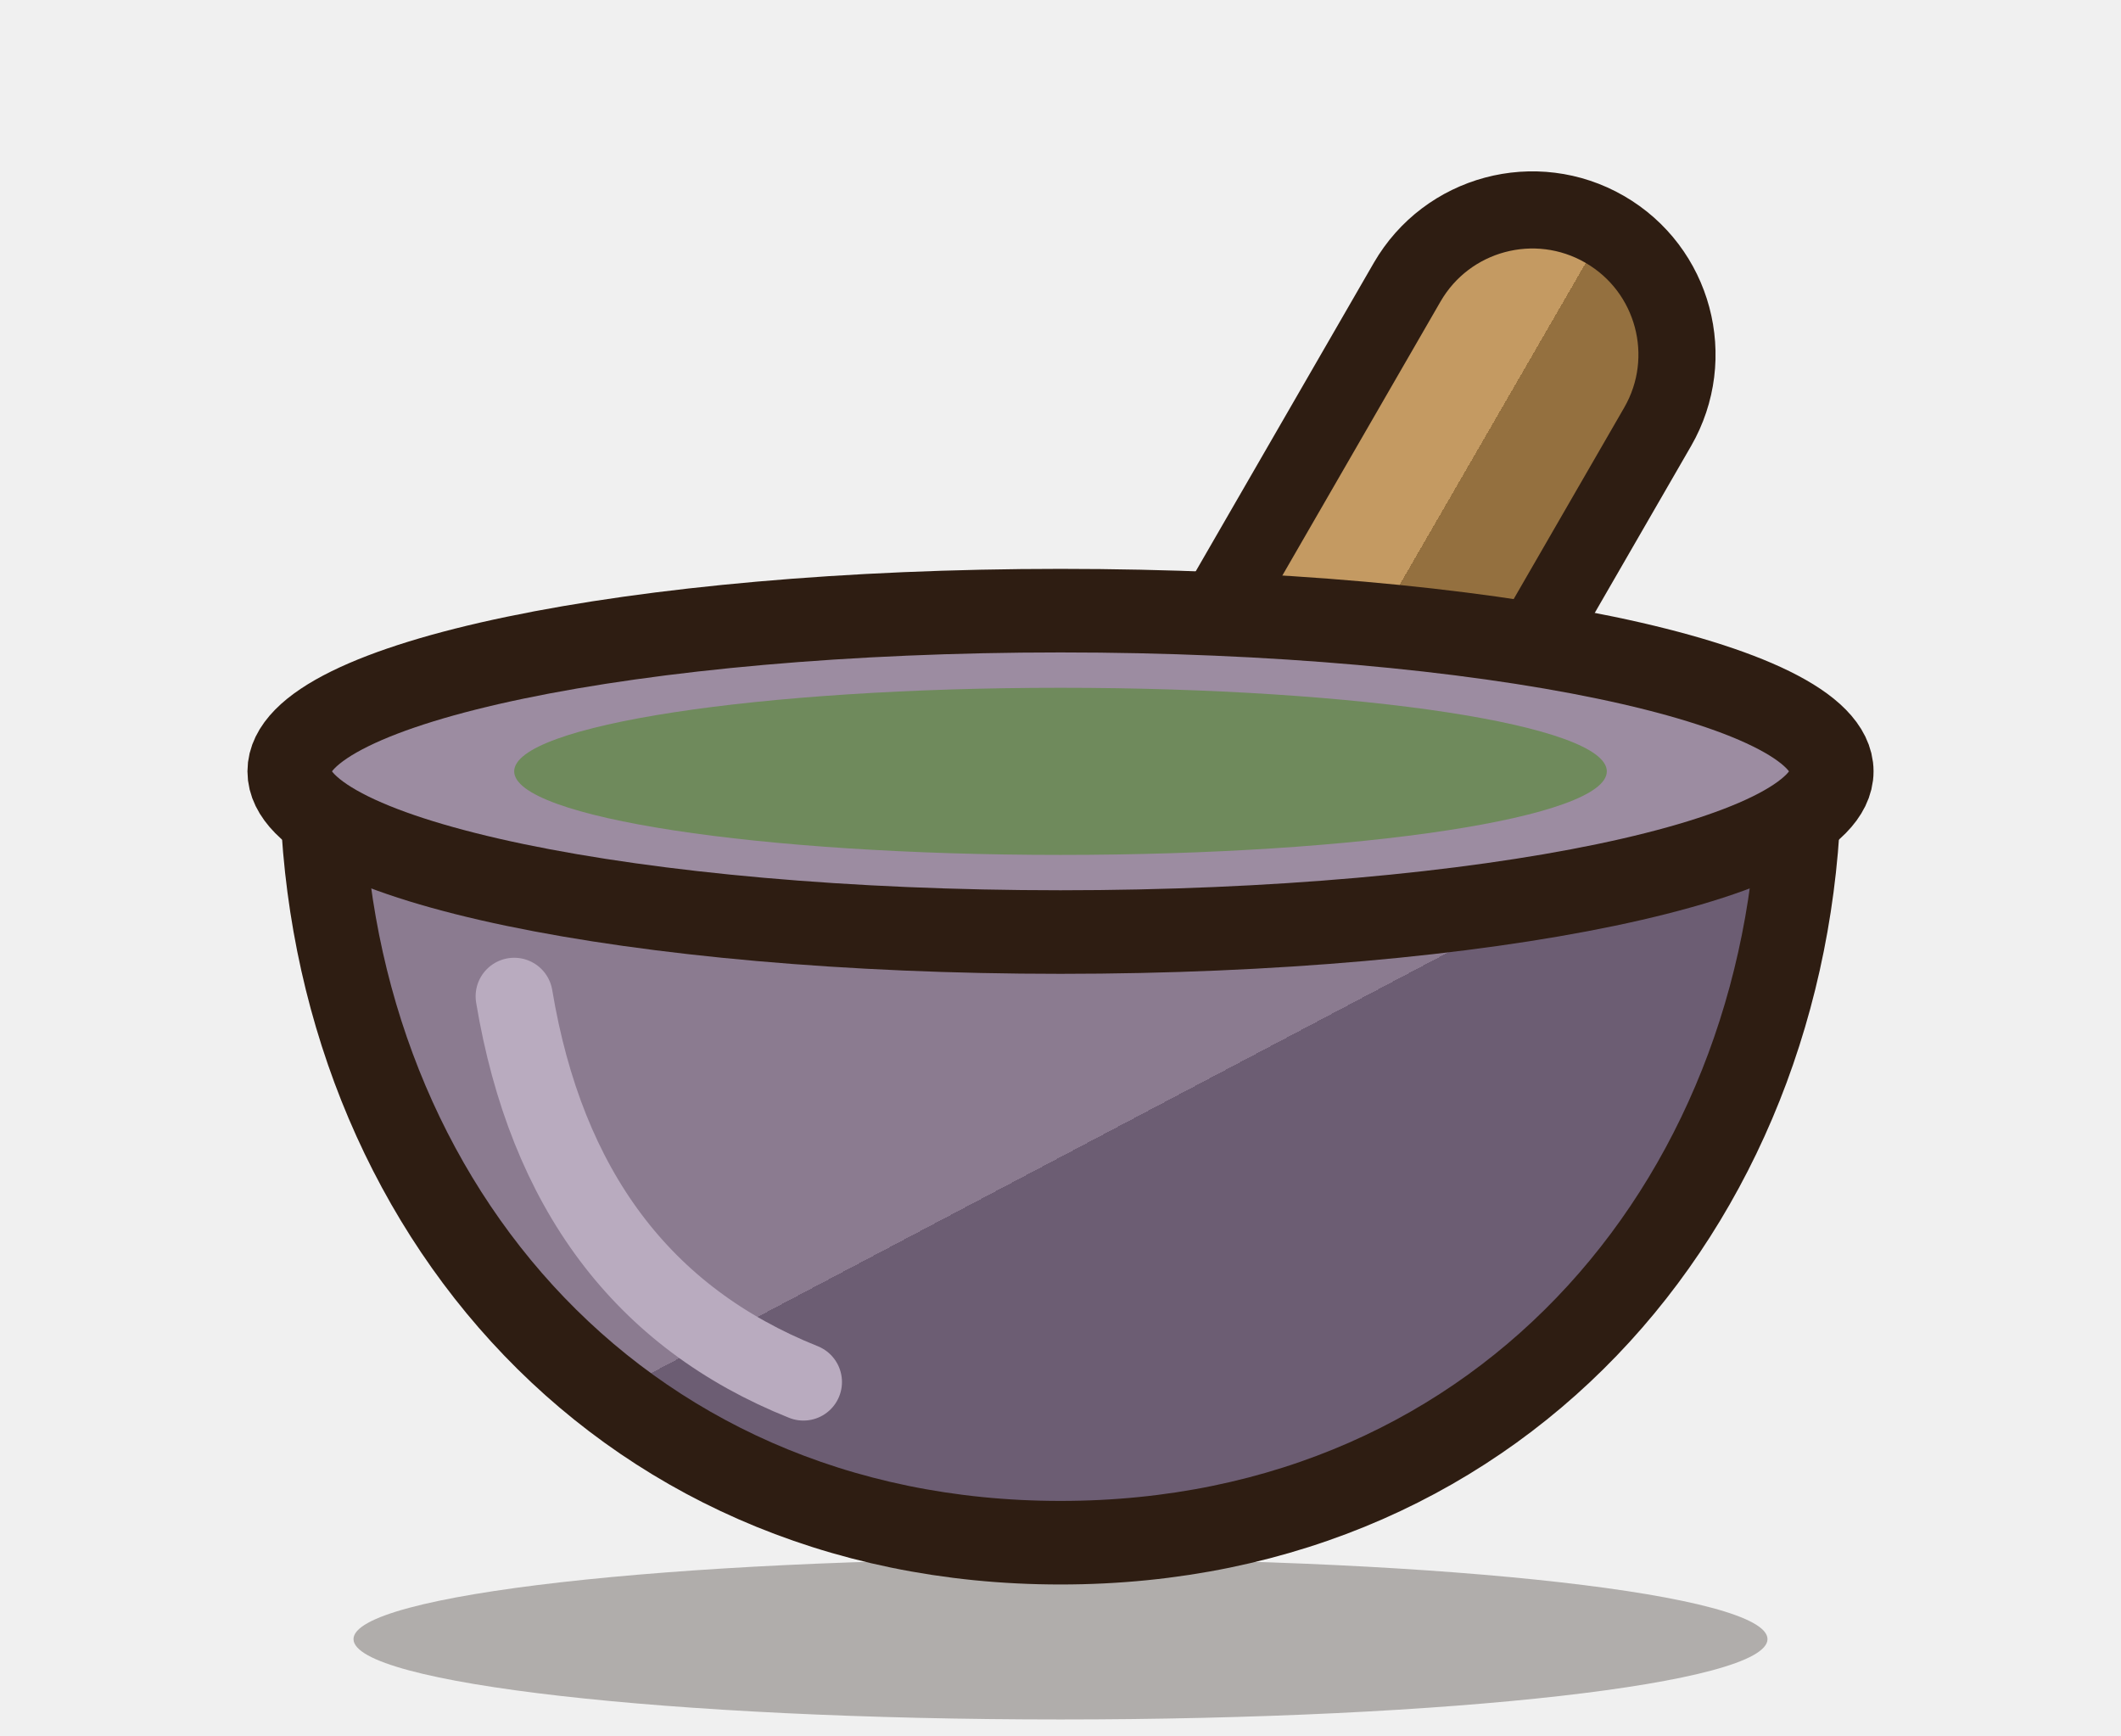
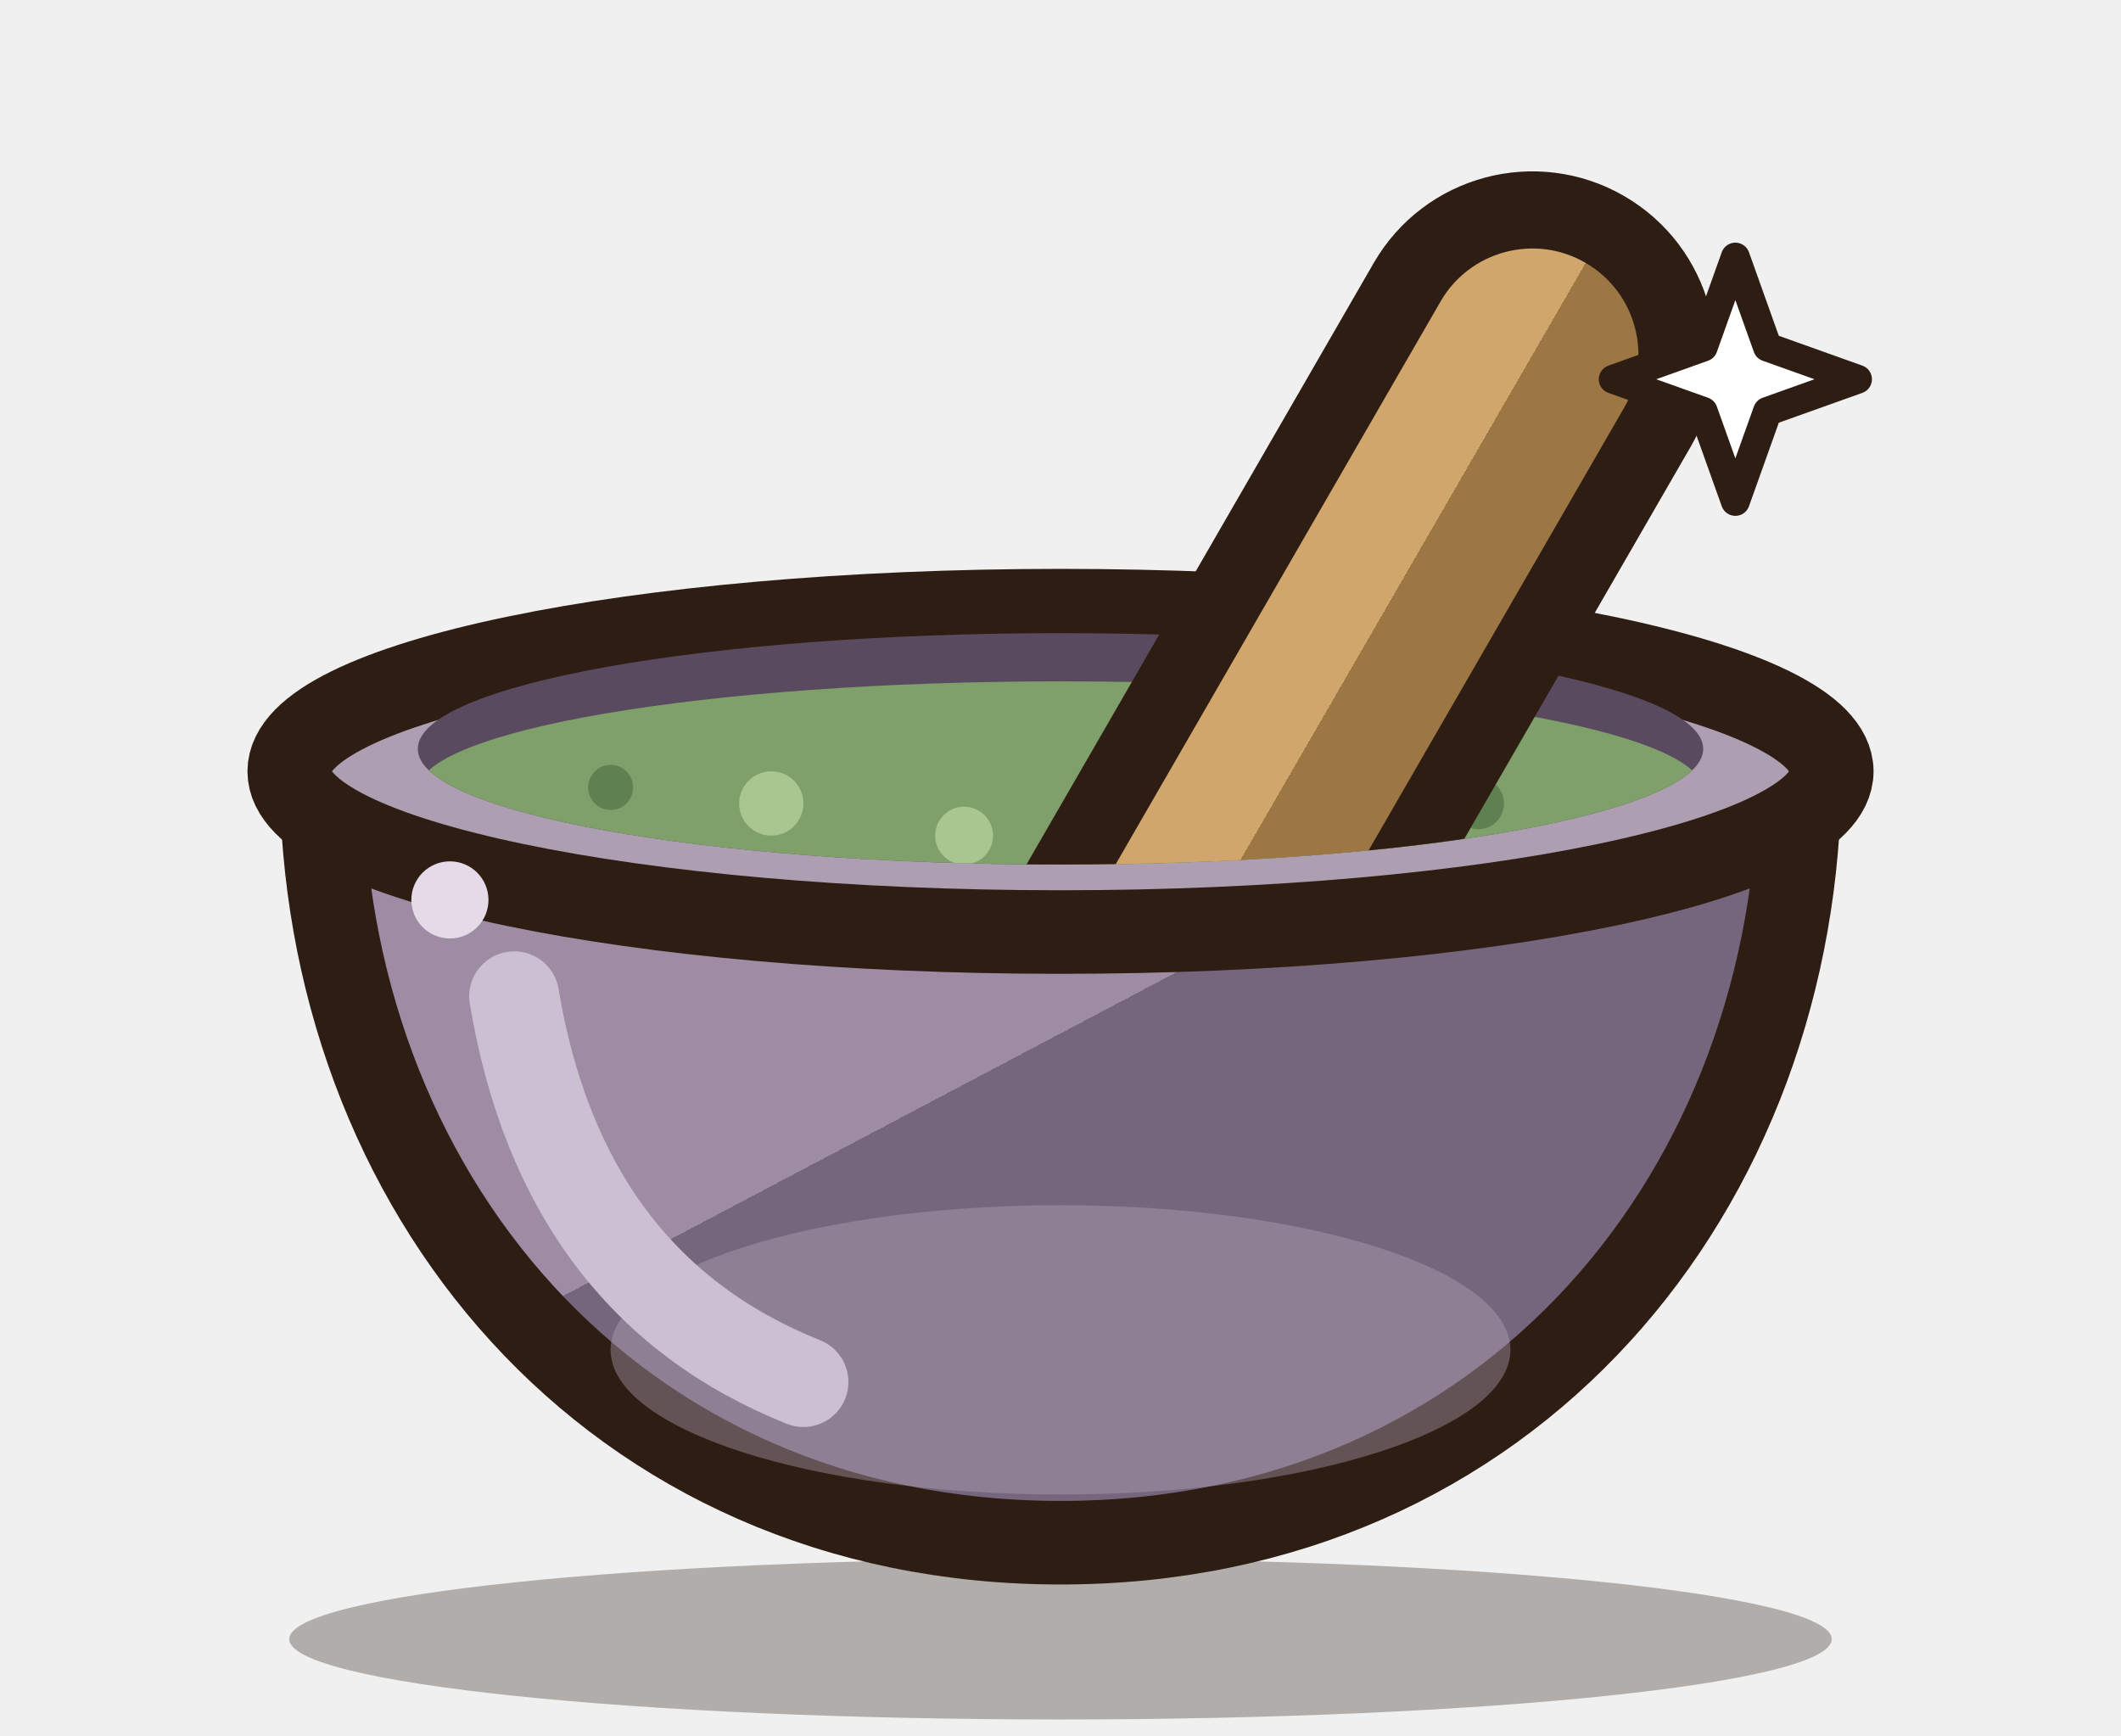
<svg xmlns="http://www.w3.org/2000/svg" viewBox="0 0 66 54">
+   <style>.spark { transform-box: fill-box; transform-origin: center; animation: twinkle 3.2s ease-in-out infinite; } @keyframes twinkle { 0%, 100% { transform: scale(.7); opacity: .7; } 50% { transform: scale(1.1); opacity: 1; } } @media (prefers-reduced-motion: reduce) { .spark { animation: none; } }</style>
  <defs>
    <linearGradient id="bowl" x1="0" y1="0" x2="1" y2="1">
-       <stop offset="0" stop-color="#8b7b90" />
-       <stop offset=".5" stop-color="#8b7b90" />
-       <stop offset=".5" stop-color="#6c5d73" />
-       <stop offset=".85" stop-color="#6c5d73" />
-       <stop offset=".85" stop-color="#524558" />
+       <stop offset="0" stop-color="#9d8ca3" />
+       <stop offset=".42" stop-color="#9d8ca3" />
+       <stop offset=".42" stop-color="#76667d" />
+       <stop offset=".8" stop-color="#76667d" />
+       <stop offset=".8" stop-color="#574a5e" />
    </linearGradient>
    <linearGradient id="pestle" x1="0" y1="0" x2="1" y2="0">
-       <stop offset="0" stop-color="#c49a62" />
-       <stop offset=".5" stop-color="#c49a62" />
-       <stop offset=".5" stop-color="#94703f" />
+       <stop offset="0" stop-color="#d1a66d" />
+       <stop offset=".5" stop-color="#d1a66d" />
+       <stop offset=".5" stop-color="#9c7743" />
    </linearGradient>
+     <clipPath id="opening">
+       <ellipse cx="33" cy="23.300" rx="20" ry="3.600" />
+     </clipPath>
+     <clipPath id="above-lip">
+       <path d="M0 0H66V23.300H53A20 3.600 0 0 1 13 23.300H0Z" />
+     </clipPath>
  </defs>
-   <ellipse cx="33" cy="51" rx="22" ry="2.5" fill="#1a110a" opacity=".3" />
-   <rect x="31" y="3" width="9" height="36" rx="4.5" fill="url(#pestle)" stroke="#2e1d12" stroke-width="2.4" transform="rotate(30 35 32)" />
+   <ellipse cx="33" cy="51" rx="24" ry="2.500" fill="#1a110a" opacity=".3" />
  <path d="M10 24h46c0 13-9 24-23 24S10 37 10 24z" fill="url(#bowl)" stroke="#2e1d12" stroke-width="2.6" stroke-linejoin="round" />
-   <ellipse cx="33" cy="24" rx="24" ry="5" fill="#9c8ca1" stroke="#2e1d12" stroke-width="2.6" />
-   <ellipse cx="33" cy="24" rx="17" ry="2.6" fill="#6f8a5c" />
-   <path d="M16 31c1 6 4 10 9 12" fill="none" stroke="#b9abbf" stroke-width="2.4" stroke-linecap="round" />
+   <ellipse cx="33" cy="42" rx="14" ry="4.500" fill="#b4a4ba" opacity=".4" />
+   <ellipse cx="33" cy="24" rx="24" ry="5" fill="#ad9eb2" stroke="#2e1d12" stroke-width="2.6" />
+   <ellipse cx="33" cy="23.300" rx="20" ry="3.600" fill="#5a4a60" />
+   <g clip-path="url(#opening)">
+     <ellipse cx="33" cy="24.600" rx="20" ry="3.400" fill="#7fa06a" />
+     <circle cx="24" cy="25" r="1" fill="#a9c690" />
+     <circle cx="30" cy="26" r=".9" fill="#a9c690" />
+     <circle cx="46" cy="25" r=".8" fill="#5f8050" />
+     <circle cx="19" cy="24.500" r=".7" fill="#5f8050" />
+   </g>
+   <g clip-path="url(#above-lip)">
+     <rect x="31" y="3" width="9" height="36" rx="4.5" fill="url(#pestle)" stroke="#2e1d12" stroke-width="2.4" transform="rotate(30 35 32)" />
+   </g>
+   <path d="M16 31c1 6 4 10 9 12" fill="none" stroke="#cdbfd2" stroke-width="2.800" stroke-linecap="round" />
+   <circle cx="14" cy="28" r="1.200" fill="#e5dbe8" />
+   <path class="spark" d="M54 8l1 2.800 2.800 1-2.800 1-1 2.800-1-2.800-2.800-1 2.800-1z" fill="#fff" stroke="#2e1d12" stroke-width=".9" stroke-linejoin="round" />
</svg>
